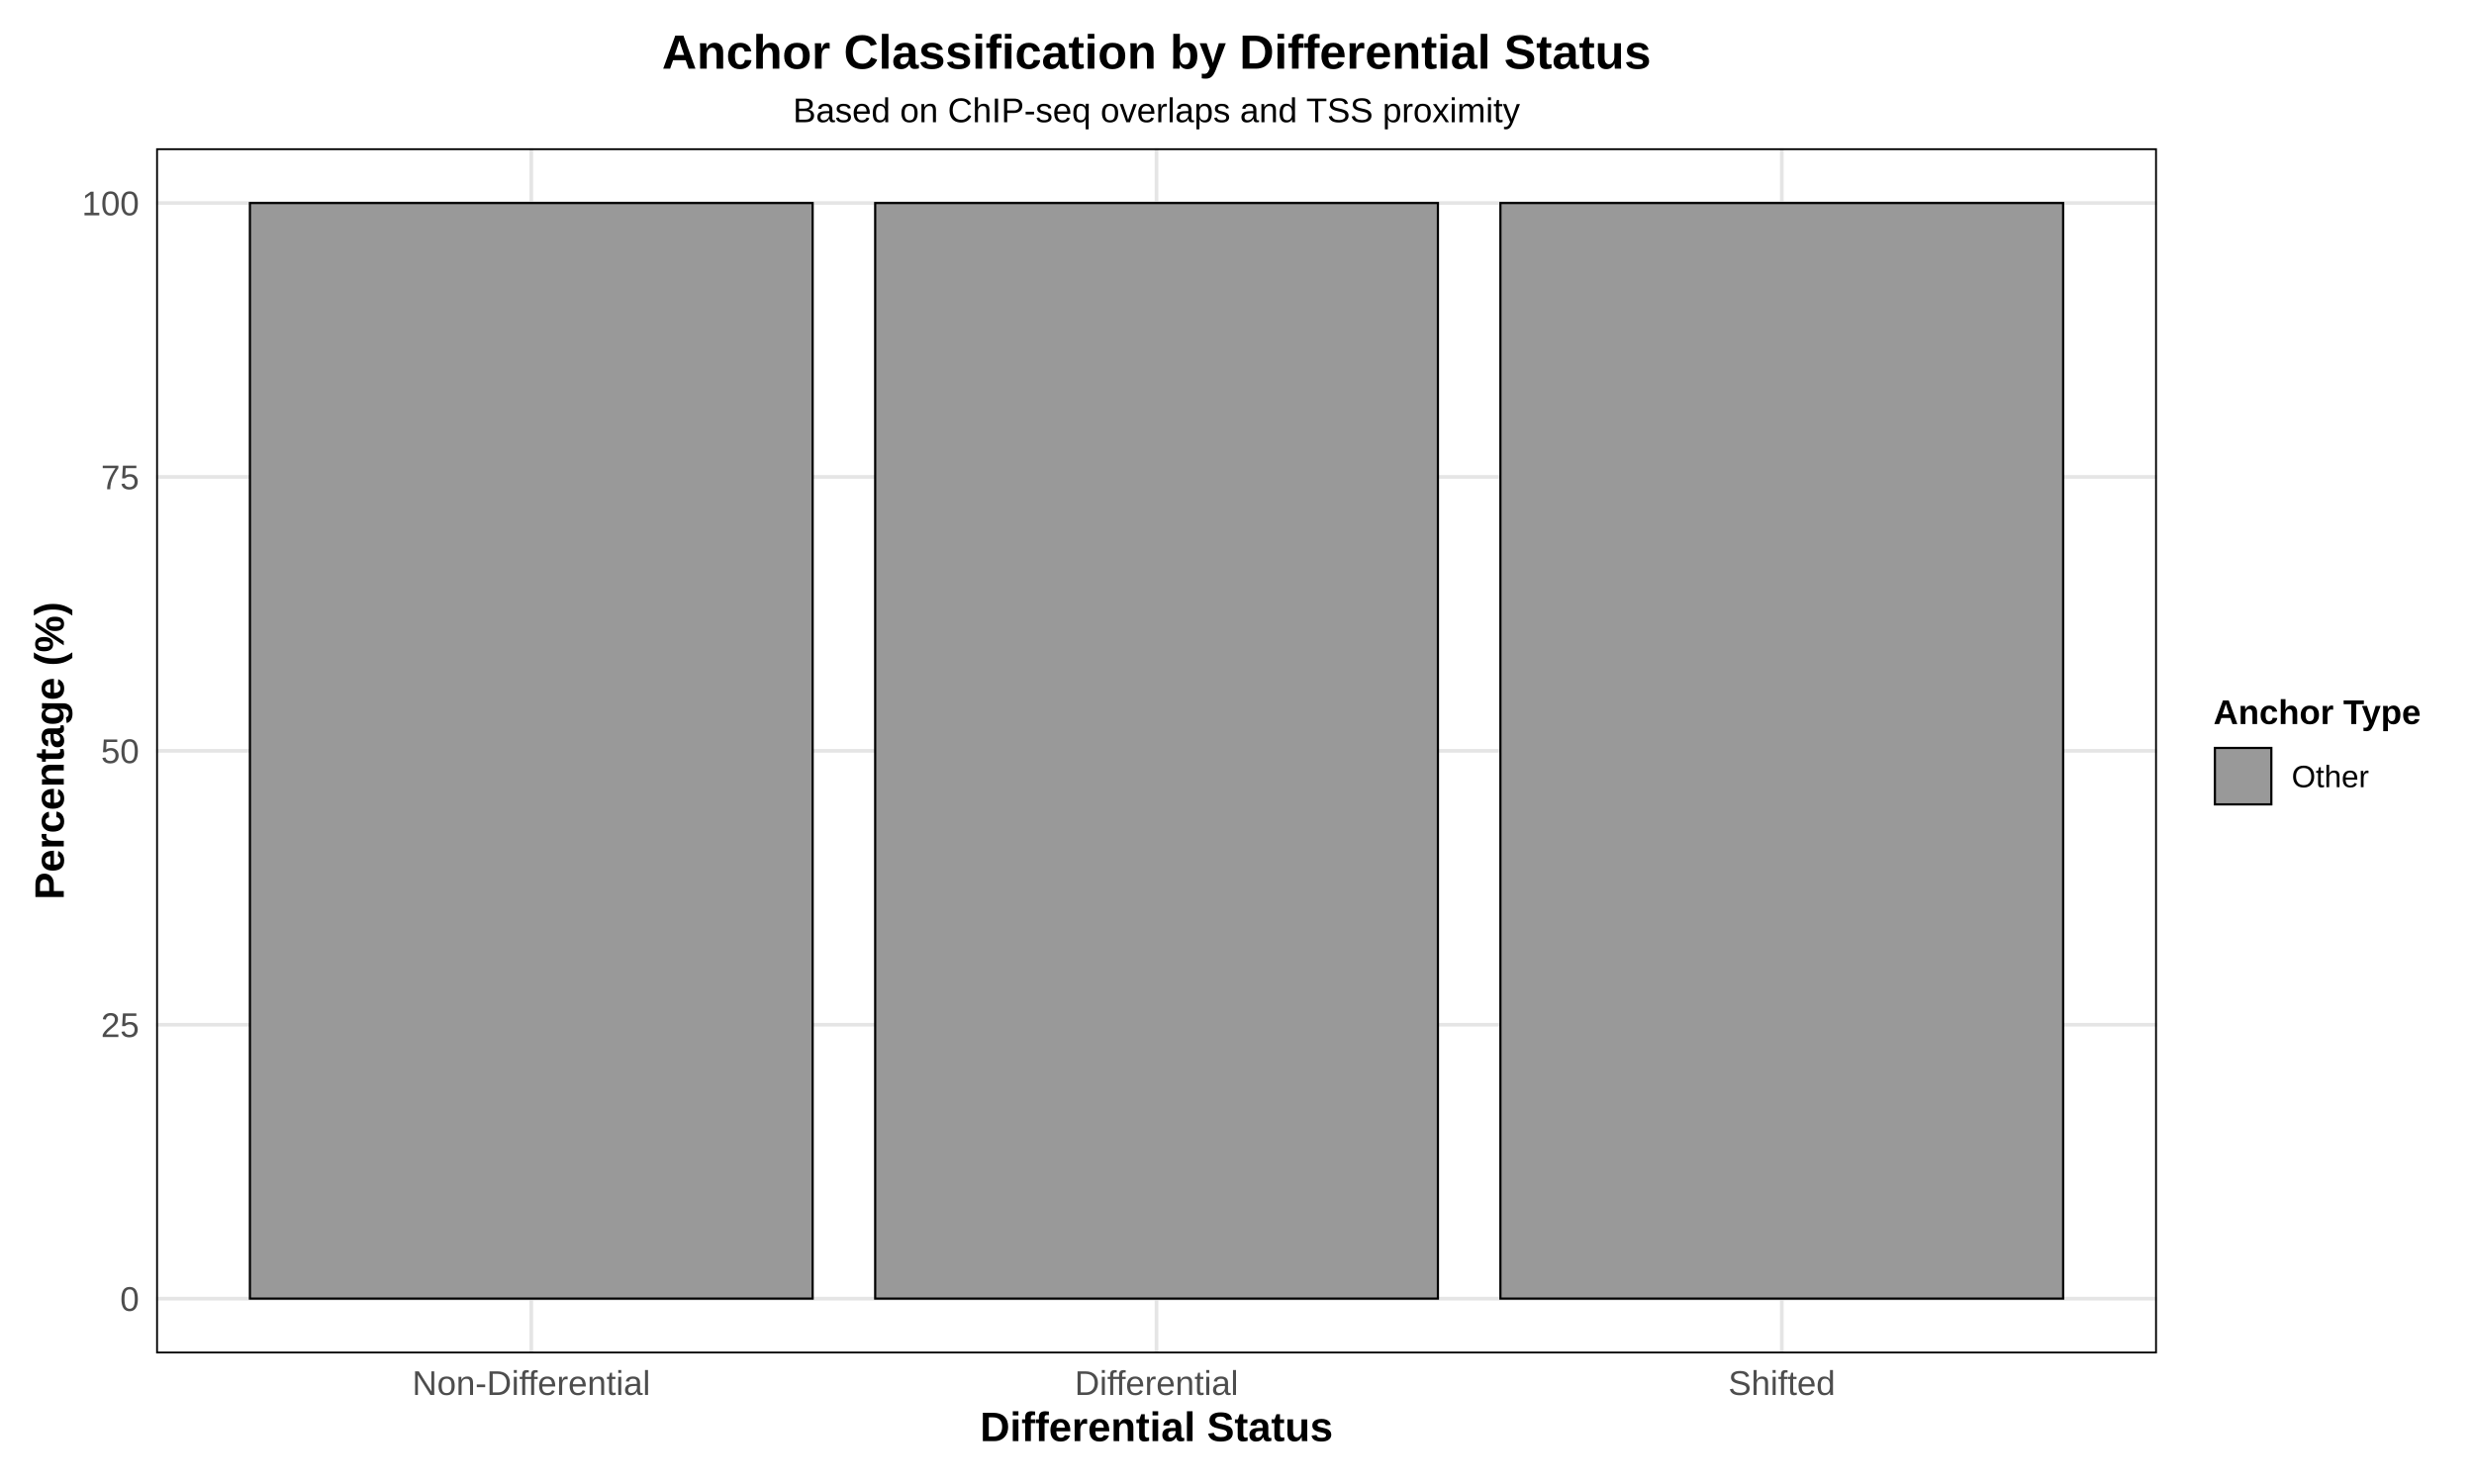
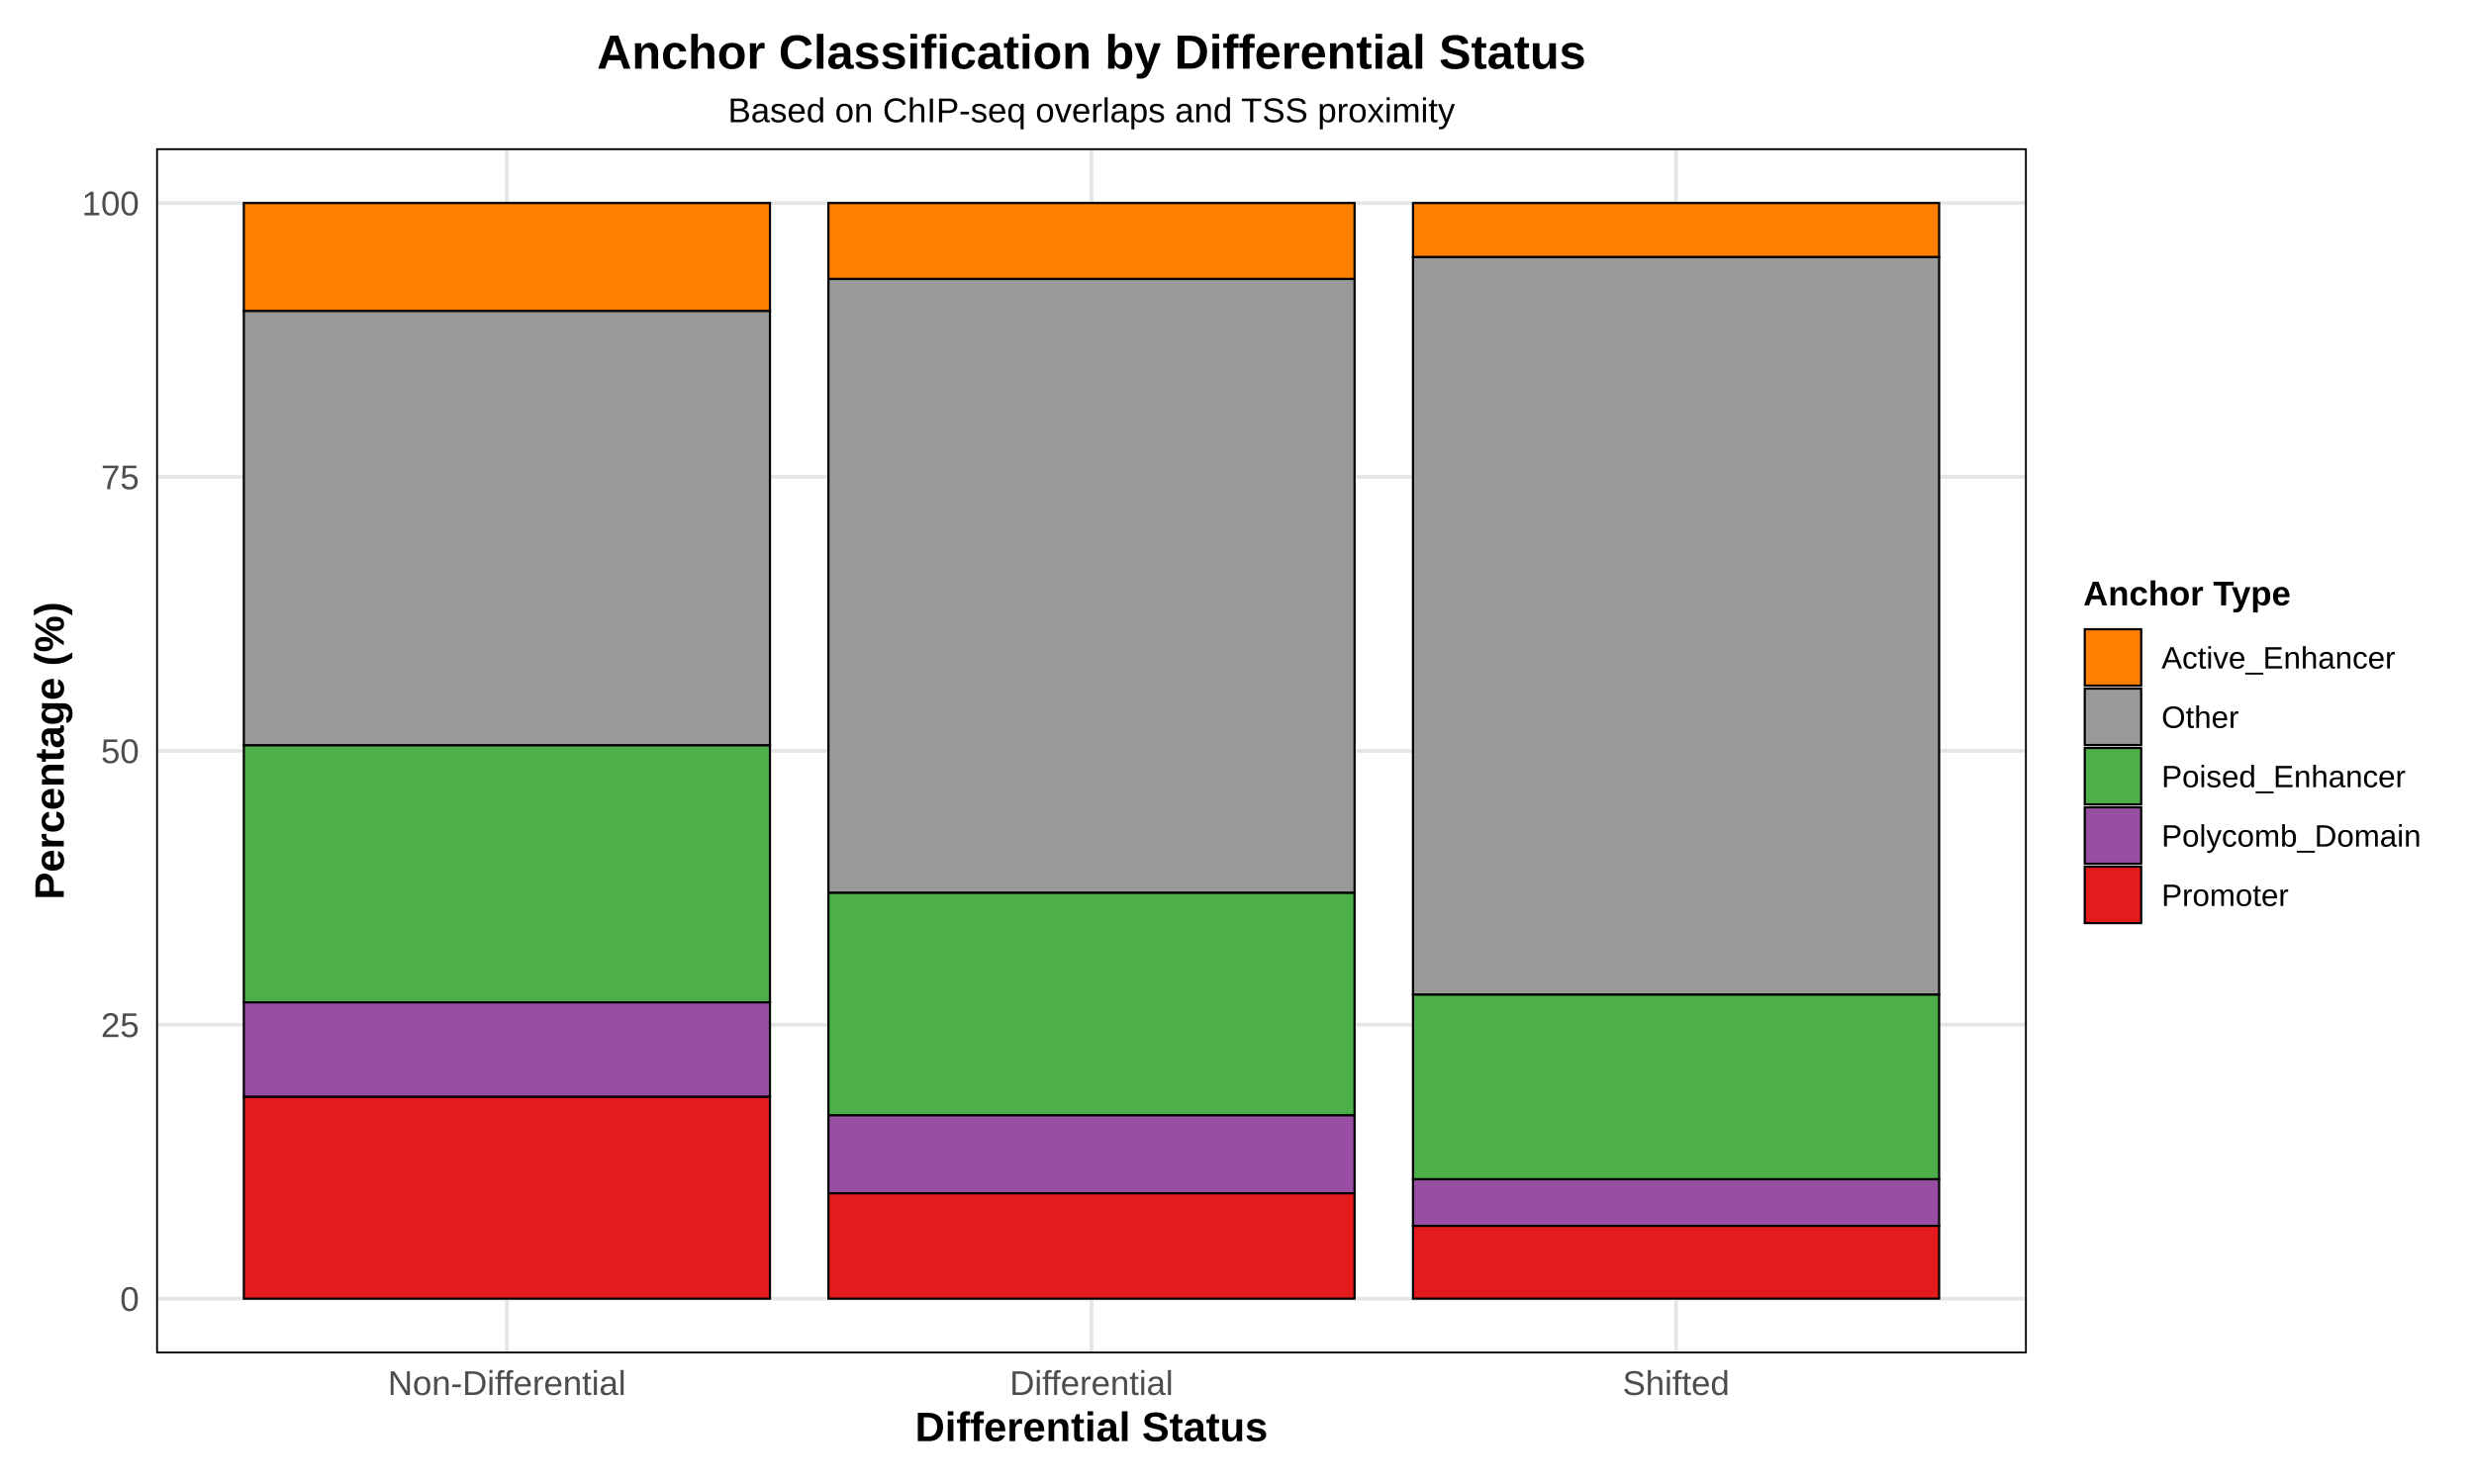
<svg xmlns="http://www.w3.org/2000/svg" width="720.00pt" height="432.00pt" viewBox="0 0 720.00 432.00">
  <g class="svglite">
    <defs>
      <style type="text/css">
    .svglite line, .svglite polyline, .svglite polygon, .svglite path, .svglite rect, .svglite circle {
      fill: none;
      stroke: #000000;
      stroke-linecap: round;
      stroke-linejoin: round;
      stroke-miterlimit: 10.00;
    }
    .svglite text {
      white-space: pre;
    }
    .svglite g.glyphgroup path {
      fill: inherit;
      stroke: none;
    }
  </style>
    </defs>
    <rect width="100%" height="100%" style="stroke: none; fill: #FFFFFF;" />
    <defs>
      <clipPath id="cpMC4wMHw3MjAuMDB8MC4wMHw0MzIuMDA=">
        <rect x="0.00" y="0.00" width="720.00" height="432.00" />
      </clipPath>
    </defs>
    <g clip-path="url(#cpMC4wMHw3MjAuMDB8MC4wMHw0MzIuMDA=)">
-       <rect x="0.00" y="-0" width="720.00" height="432.00" style="stroke-width: 1.07; stroke: none; fill: #FFFFFF;" />
+       <rect x="-0" y="-0" width="720.00" height="432.00" style="stroke-width: 1.07; stroke: none; fill: #FFFFFF;" />
    </g>
    <defs>
-       <clipPath id="cpNDUuNDR8NjI3LjczfDQzLjE2fDM5My45OA==">
-         <rect x="45.44" y="43.16" width="582.29" height="350.83" />
+       <clipPath id="cpNDUuNDR8NTg5Ljg2fDQzLjE2fDM5My45OA==">
+         <rect x="45.44" y="43.16" width="544.42" height="350.83" />
      </clipPath>
    </defs>
-     <g clip-path="url(#cpNDUuNDR8NjI3LjczfDQzLjE2fDM5My45OA==)">
-       <polyline points="45.44,378.04 627.73,378.04 " style="stroke-width: 1.07; stroke: #E5E5E5; stroke-linecap: butt;" />
-       <polyline points="45.44,298.30 627.73,298.30 " style="stroke-width: 1.07; stroke: #E5E5E5; stroke-linecap: butt;" />
-       <polyline points="45.44,218.57 627.73,218.57 " style="stroke-width: 1.07; stroke: #E5E5E5; stroke-linecap: butt;" />
-       <polyline points="45.44,138.84 627.73,138.84 " style="stroke-width: 1.07; stroke: #E5E5E5; stroke-linecap: butt;" />
-       <polyline points="45.44,59.10 627.73,59.10 " style="stroke-width: 1.07; stroke: #E5E5E5; stroke-linecap: butt;" />
-       <polyline points="154.62,393.98 154.62,43.16 " style="stroke-width: 1.07; stroke: #E5E5E5; stroke-linecap: butt;" />
-       <polyline points="336.58,393.98 336.58,43.16 " style="stroke-width: 1.07; stroke: #E5E5E5; stroke-linecap: butt;" />
-       <polyline points="518.55,393.98 518.55,43.16 " style="stroke-width: 1.07; stroke: #E5E5E5; stroke-linecap: butt;" />
-       <rect x="72.73" y="59.10" width="163.77" height="318.93" style="stroke-width: 0.64; stroke-linecap: butt; stroke-linejoin: miter; fill: #999999;" />
-       <rect x="254.70" y="59.10" width="163.77" height="318.93" style="stroke-width: 0.64; stroke-linecap: butt; stroke-linejoin: miter; fill: #999999;" />
-       <rect x="436.66" y="59.10" width="163.77" height="318.93" style="stroke-width: 0.64; stroke-linecap: butt; stroke-linejoin: miter; fill: #999999;" />
-       <rect x="45.44" y="43.16" width="582.29" height="350.83" style="stroke-width: 1.07;" />
+     <g clip-path="url(#cpNDUuNDR8NTg5Ljg2fDQzLjE2fDM5My45OA==)">
+       <polyline points="45.44,378.04 589.86,378.04 " style="stroke-width: 1.07; stroke: #E5E5E5; stroke-linecap: butt;" />
+       <polyline points="45.44,298.30 589.86,298.30 " style="stroke-width: 1.07; stroke: #E5E5E5; stroke-linecap: butt;" />
+       <polyline points="45.44,218.57 589.86,218.57 " style="stroke-width: 1.07; stroke: #E5E5E5; stroke-linecap: butt;" />
+       <polyline points="45.44,138.84 589.86,138.84 " style="stroke-width: 1.07; stroke: #E5E5E5; stroke-linecap: butt;" />
+       <polyline points="45.44,59.10 589.86,59.10 " style="stroke-width: 1.07; stroke: #E5E5E5; stroke-linecap: butt;" />
+       <polyline points="147.52,393.98 147.52,43.16 " style="stroke-width: 1.07; stroke: #E5E5E5; stroke-linecap: butt;" />
+       <polyline points="317.65,393.98 317.65,43.16 " style="stroke-width: 1.07; stroke: #E5E5E5; stroke-linecap: butt;" />
+       <polyline points="487.78,393.98 487.78,43.16 " style="stroke-width: 1.07; stroke: #E5E5E5; stroke-linecap: butt;" />
+       <rect x="70.96" y="59.10" width="153.12" height="31.45" style="stroke-width: 0.64; stroke-linecap: butt; stroke-linejoin: miter; fill: #FF7F00;" />
+       <rect x="70.96" y="90.55" width="153.12" height="126.42" style="stroke-width: 0.64; stroke-linecap: butt; stroke-linejoin: miter; fill: #999999;" />
+       <rect x="70.96" y="216.97" width="153.12" height="74.83" style="stroke-width: 0.64; stroke-linecap: butt; stroke-linejoin: miter; fill: #4DAF4A;" />
+       <rect x="70.96" y="291.80" width="153.12" height="27.51" style="stroke-width: 0.64; stroke-linecap: butt; stroke-linejoin: miter; fill: #984EA3;" />
+       <rect x="70.96" y="319.31" width="153.12" height="58.73" style="stroke-width: 0.64; stroke-linecap: butt; stroke-linejoin: miter; fill: #E41A1C;" />
+       <rect x="241.09" y="59.10" width="153.12" height="22.11" style="stroke-width: 0.64; stroke-linecap: butt; stroke-linejoin: miter; fill: #FF7F00;" />
+       <rect x="241.09" y="81.21" width="153.12" height="178.70" style="stroke-width: 0.64; stroke-linecap: butt; stroke-linejoin: miter; fill: #999999;" />
+       <rect x="241.09" y="259.92" width="153.12" height="64.77" style="stroke-width: 0.64; stroke-linecap: butt; stroke-linejoin: miter; fill: #4DAF4A;" />
+       <rect x="241.09" y="324.69" width="153.12" height="22.69" style="stroke-width: 0.64; stroke-linecap: butt; stroke-linejoin: miter; fill: #984EA3;" />
+       <rect x="241.09" y="347.38" width="153.12" height="30.66" style="stroke-width: 0.64; stroke-linecap: butt; stroke-linejoin: miter; fill: #E41A1C;" />
+       <rect x="411.22" y="59.10" width="153.12" height="15.74" style="stroke-width: 0.64; stroke-linecap: butt; stroke-linejoin: miter; fill: #FF7F00;" />
+       <rect x="411.22" y="74.85" width="153.12" height="214.70" style="stroke-width: 0.64; stroke-linecap: butt; stroke-linejoin: miter; fill: #999999;" />
+       <rect x="411.22" y="289.55" width="153.12" height="53.74" style="stroke-width: 0.64; stroke-linecap: butt; stroke-linejoin: miter; fill: #4DAF4A;" />
+       <rect x="411.22" y="343.29" width="153.12" height="13.57" style="stroke-width: 0.64; stroke-linecap: butt; stroke-linejoin: miter; fill: #984EA3;" />
+       <rect x="411.22" y="356.86" width="153.12" height="21.17" style="stroke-width: 0.64; stroke-linecap: butt; stroke-linejoin: miter; fill: #E41A1C;" />
+       <rect x="45.44" y="43.16" width="544.42" height="350.83" style="stroke-width: 1.07;" />
    </g>
    <g clip-path="url(#cpMC4wMHw3MjAuMDB8MC4wMHw0MzIuMDA=)">
      <text x="40.51" y="381.62" text-anchor="end" style="font-size: 10.00px;fill: #4D4D4D; font-family: &quot;Arial&quot;;" textLength="5.56px" lengthAdjust="spacingAndGlyphs">0</text>
      <text x="40.51" y="301.88" text-anchor="end" style="font-size: 10.00px;fill: #4D4D4D; font-family: &quot;Arial&quot;;" textLength="11.12px" lengthAdjust="spacingAndGlyphs">25</text>
      <text x="40.51" y="222.15" text-anchor="end" style="font-size: 10.00px;fill: #4D4D4D; font-family: &quot;Arial&quot;;" textLength="11.12px" lengthAdjust="spacingAndGlyphs">50</text>
      <text x="40.51" y="142.42" text-anchor="end" style="font-size: 10.00px;fill: #4D4D4D; font-family: &quot;Arial&quot;;" textLength="11.12px" lengthAdjust="spacingAndGlyphs">75</text>
      <text x="40.51" y="62.68" text-anchor="end" style="font-size: 10.00px;fill: #4D4D4D; font-family: &quot;Arial&quot;;" textLength="16.69px" lengthAdjust="spacingAndGlyphs">100</text>
-       <text x="154.62" y="406.08" text-anchor="middle" style="font-size: 10.00px;fill: #4D4D4D; font-family: &quot;Arial&quot;;" textLength="69.28px" lengthAdjust="spacingAndGlyphs">Non-Differential</text>
-       <text x="336.58" y="406.08" text-anchor="middle" style="font-size: 10.00px;fill: #4D4D4D; font-family: &quot;Arial&quot;;" textLength="47.61px" lengthAdjust="spacingAndGlyphs">Differential</text>
-       <text x="518.55" y="406.08" text-anchor="middle" style="font-size: 10.00px;fill: #4D4D4D; font-family: &quot;Arial&quot;;" textLength="31.14px" lengthAdjust="spacingAndGlyphs">Shifted</text>
-       <text x="336.58" y="419.52" text-anchor="middle" style="font-size: 12.00px; font-weight: bold; font-family: &quot;Arial&quot;;" textLength="102.67px" lengthAdjust="spacingAndGlyphs">Differential Status</text>
+       <text x="147.52" y="406.08" text-anchor="middle" style="font-size: 10.00px;fill: #4D4D4D; font-family: &quot;Arial&quot;;" textLength="69.28px" lengthAdjust="spacingAndGlyphs">Non-Differential</text>
+       <text x="317.65" y="406.08" text-anchor="middle" style="font-size: 10.00px;fill: #4D4D4D; font-family: &quot;Arial&quot;;" textLength="47.61px" lengthAdjust="spacingAndGlyphs">Differential</text>
+       <text x="487.78" y="406.08" text-anchor="middle" style="font-size: 10.00px;fill: #4D4D4D; font-family: &quot;Arial&quot;;" textLength="31.14px" lengthAdjust="spacingAndGlyphs">Shifted</text>
+       <text x="317.65" y="419.52" text-anchor="middle" style="font-size: 12.00px; font-weight: bold; font-family: &quot;Arial&quot;;" textLength="102.67px" lengthAdjust="spacingAndGlyphs">Differential Status</text>
      <text transform="translate(18.56,218.57) rotate(-90)" text-anchor="middle" style="font-size: 12.00px; font-weight: bold; font-family: &quot;Arial&quot;;" textLength="86.69px" lengthAdjust="spacingAndGlyphs">Percentage (%)</text>
-       <text x="644.17" y="210.77" style="font-size: 10.00px; font-weight: bold; font-family: &quot;Arial&quot;;" textLength="60.39px" lengthAdjust="spacingAndGlyphs">Anchor Type</text>
-       <rect x="644.59" y="217.73" width="16.43" height="16.43" style="stroke-width: 0.64; stroke-linecap: butt; stroke-linejoin: miter; fill: #999999;" />
-       <text x="666.93" y="229.16" style="font-size: 9.00px; font-family: &quot;Arial&quot;;" textLength="22.50px" lengthAdjust="spacingAndGlyphs">Other</text>
-       <text x="336.58" y="35.57" text-anchor="middle" style="font-size: 10.00px; font-family: &quot;Arial&quot;;" textLength="211.61px" lengthAdjust="spacingAndGlyphs">Based on ChIP-seq overlaps and TSS proximity</text>
-       <text x="336.58" y="19.99" text-anchor="middle" style="font-size: 14.00px; font-weight: bold; font-family: &quot;Arial&quot;;" textLength="287.72px" lengthAdjust="spacingAndGlyphs">Anchor Classification by Differential Status</text>
+       <text x="606.30" y="176.21" style="font-size: 10.00px; font-weight: bold; font-family: &quot;Arial&quot;;" textLength="60.39px" lengthAdjust="spacingAndGlyphs">Anchor Type</text>
+       <rect x="606.72" y="183.17" width="16.43" height="16.43" style="stroke-width: 0.64; stroke-linecap: butt; stroke-linejoin: miter; fill: #FF7F00;" />
+       <rect x="606.72" y="200.45" width="16.43" height="16.43" style="stroke-width: 0.64; stroke-linecap: butt; stroke-linejoin: miter; fill: #999999;" />
+       <rect x="606.72" y="217.73" width="16.43" height="16.43" style="stroke-width: 0.64; stroke-linecap: butt; stroke-linejoin: miter; fill: #4DAF4A;" />
+       <rect x="606.72" y="235.01" width="16.43" height="16.43" style="stroke-width: 0.64; stroke-linecap: butt; stroke-linejoin: miter; fill: #984EA3;" />
+       <rect x="606.72" y="252.29" width="16.43" height="16.43" style="stroke-width: 0.64; stroke-linecap: butt; stroke-linejoin: miter; fill: #E41A1C;" />
+       <text x="629.06" y="194.60" style="font-size: 9.00px; font-family: &quot;Arial&quot;;" textLength="68.00px" lengthAdjust="spacingAndGlyphs">Active_Enhancer</text>
+       <text x="629.06" y="211.88" style="font-size: 9.00px; font-family: &quot;Arial&quot;;" textLength="22.50px" lengthAdjust="spacingAndGlyphs">Other</text>
+       <text x="629.06" y="229.16" style="font-size: 9.00px; font-family: &quot;Arial&quot;;" textLength="71.00px" lengthAdjust="spacingAndGlyphs">Poised_Enhancer</text>
+       <text x="629.06" y="246.44" style="font-size: 9.00px; font-family: &quot;Arial&quot;;" textLength="75.50px" lengthAdjust="spacingAndGlyphs">Polycomb_Domain</text>
+       <text x="629.06" y="263.72" style="font-size: 9.00px; font-family: &quot;Arial&quot;;" textLength="37.00px" lengthAdjust="spacingAndGlyphs">Promoter</text>
+       <text x="317.65" y="35.57" text-anchor="middle" style="font-size: 10.00px; font-family: &quot;Arial&quot;;" textLength="211.61px" lengthAdjust="spacingAndGlyphs">Based on ChIP-seq overlaps and TSS proximity</text>
+       <text x="317.65" y="19.99" text-anchor="middle" style="font-size: 14.00px; font-weight: bold; font-family: &quot;Arial&quot;;" textLength="287.72px" lengthAdjust="spacingAndGlyphs">Anchor Classification by Differential Status</text>
    </g>
  </g>
</svg>
